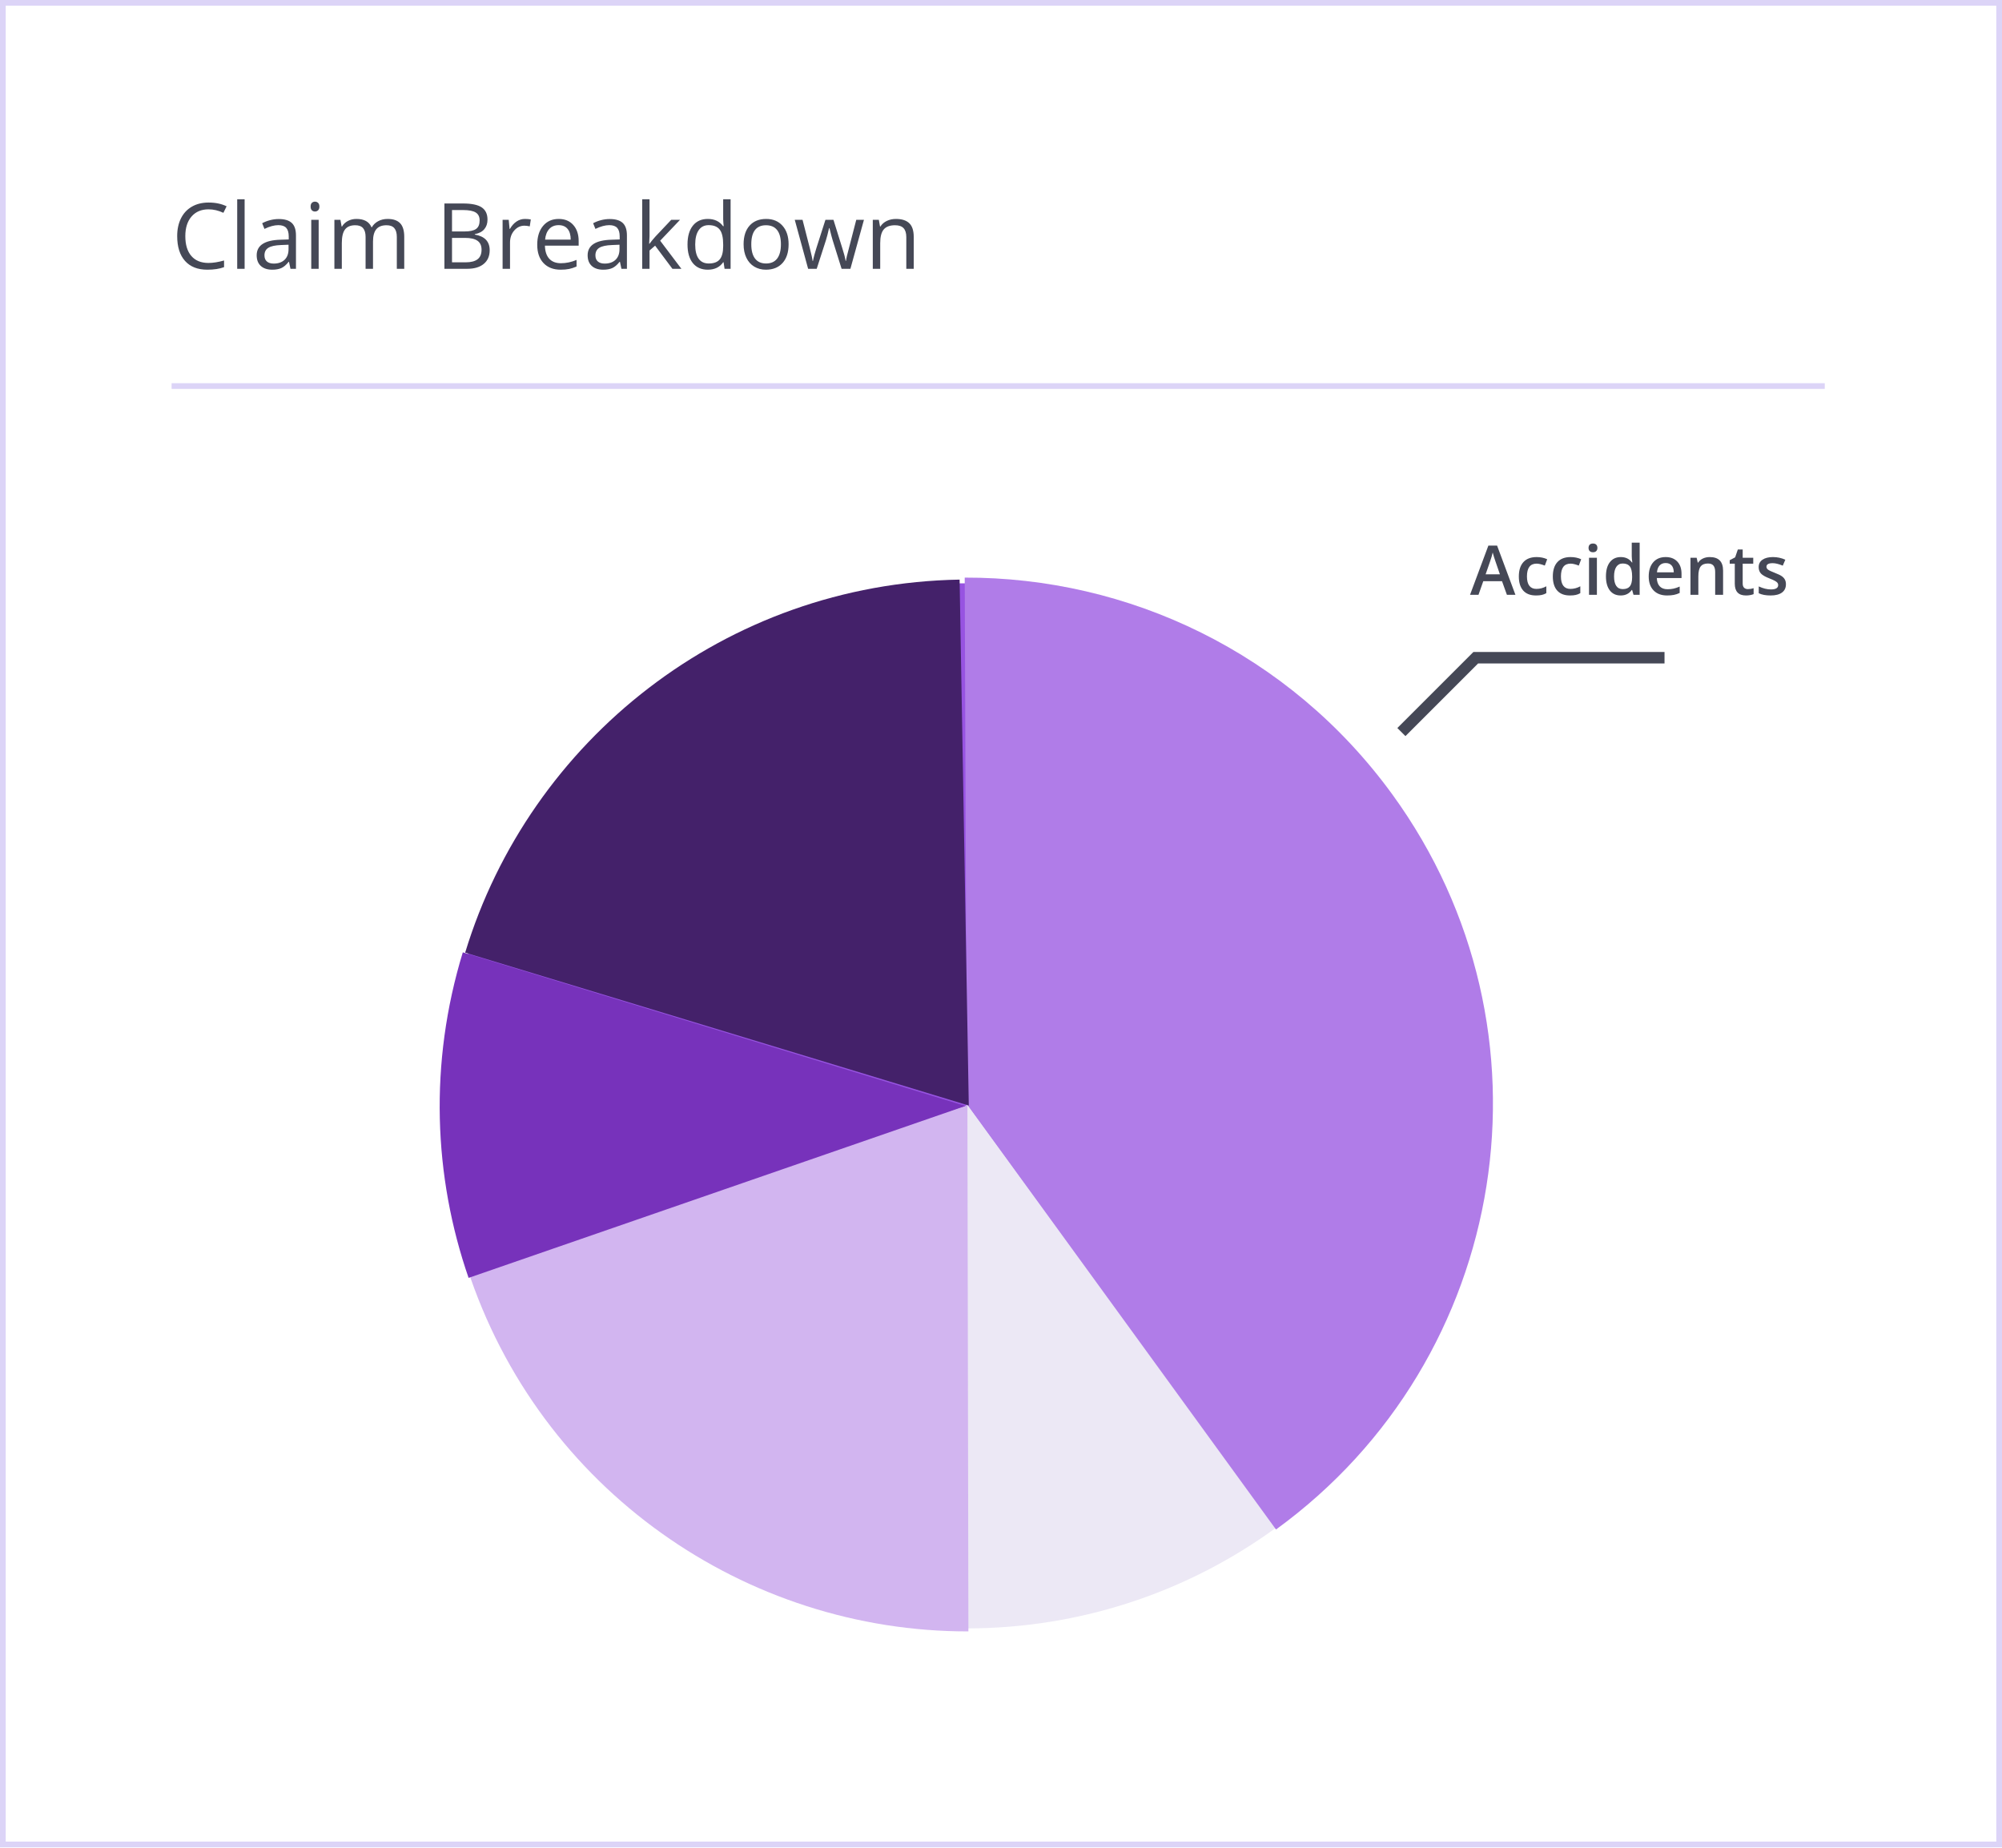
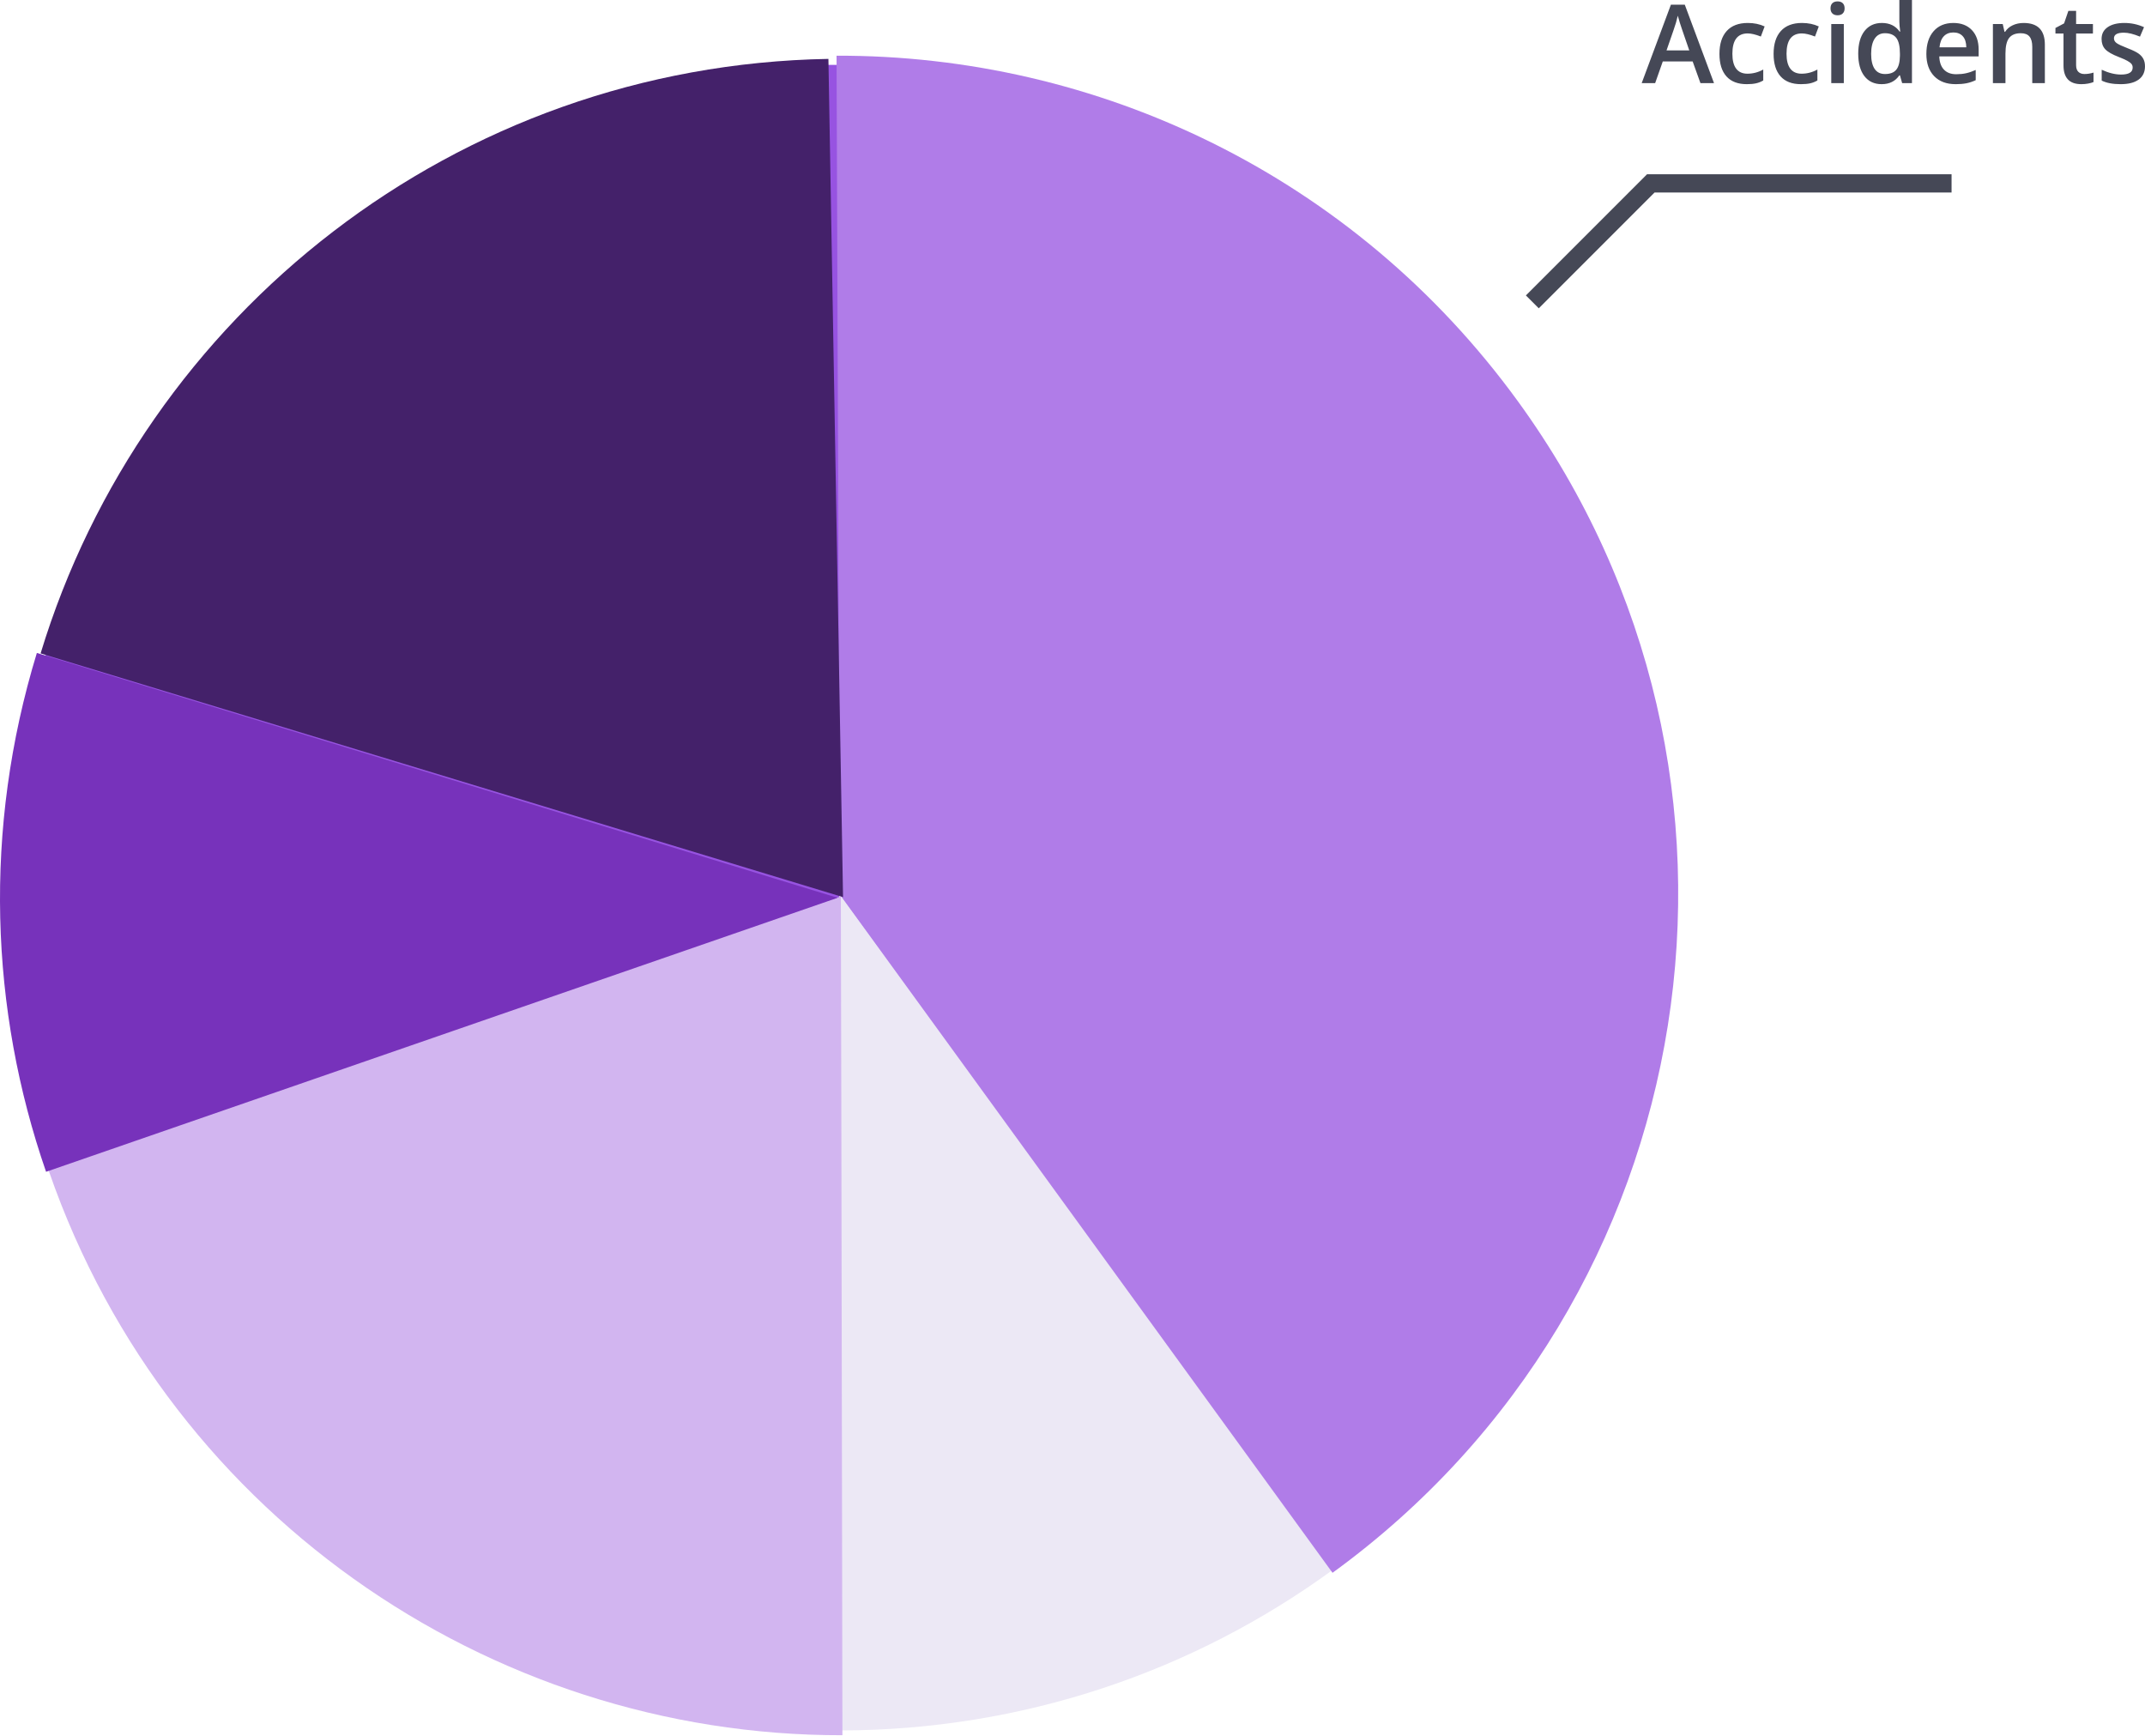
- <svg xmlns="http://www.w3.org/2000/svg" width="350px" height="323px" viewBox="0 0 350 323" version="1.1">
-   <defs />
-   <g id="Mobile-Scratch-3" stroke="none" stroke-width="1" fill="none" fill-rule="evenodd">
-     <g id="Desktop-HD-Copy-8" transform="translate(-1043, -643)">
-       <g id="Graph_2" transform="translate(1043, 643)">
-         <path d="M36.461,36.602 C35.206,36.602 34.215,37.02 33.488,37.855 C32.762,38.691 32.398,39.836 32.398,41.289 C32.398,42.784 32.749,43.939 33.449,44.754 C34.15,45.569 35.148,45.977 36.445,45.977 C37.242,45.977 38.151,45.833 39.172,45.547 L39.172,46.711 C38.38,47.008 37.404,47.156 36.242,47.156 C34.56,47.156 33.262,46.646 32.348,45.625 C31.434,44.604 30.977,43.154 30.977,41.273 C30.977,40.096 31.197,39.065 31.637,38.18 C32.077,37.294 32.712,36.612 33.543,36.133 C34.374,35.654 35.352,35.414 36.477,35.414 C37.674,35.414 38.721,35.633 39.617,36.07 L39.055,37.211 C38.19,36.805 37.326,36.602 36.461,36.602 Z M42.766,47 L41.469,47 L41.469,34.844 L42.766,34.844 L42.766,47 Z M50.781,47 L50.523,45.781 L50.461,45.781 C50.034,46.318 49.608,46.681 49.184,46.871 C48.759,47.061 48.229,47.156 47.594,47.156 C46.745,47.156 46.079,46.938 45.598,46.5 C45.116,46.062 44.875,45.44 44.875,44.633 C44.875,42.904 46.258,41.997 49.023,41.914 L50.477,41.867 L50.477,41.336 C50.477,40.664 50.332,40.168 50.043,39.848 C49.754,39.527 49.292,39.367 48.656,39.367 C47.943,39.367 47.135,39.586 46.234,40.023 L45.836,39.031 C46.258,38.802 46.72,38.622 47.223,38.492 C47.725,38.362 48.229,38.297 48.734,38.297 C49.755,38.297 50.512,38.523 51.004,38.977 C51.496,39.43 51.742,40.156 51.742,41.156 L51.742,47 L50.781,47 Z M47.852,46.086 C48.659,46.086 49.293,45.865 49.754,45.422 C50.215,44.979 50.445,44.359 50.445,43.562 L50.445,42.789 L49.148,42.844 C48.117,42.88 47.374,43.04 46.918,43.324 C46.462,43.608 46.234,44.049 46.234,44.648 C46.234,45.117 46.376,45.474 46.66,45.719 C46.944,45.964 47.341,46.086 47.852,46.086 Z M55.711,47 L54.414,47 L54.414,38.438 L55.711,38.438 L55.711,47 Z M54.305,36.117 C54.305,35.82 54.378,35.603 54.523,35.465 C54.669,35.327 54.852,35.258 55.07,35.258 C55.279,35.258 55.458,35.328 55.609,35.469 C55.76,35.609 55.836,35.826 55.836,36.117 C55.836,36.409 55.76,36.626 55.609,36.77 C55.458,36.913 55.279,36.984 55.07,36.984 C54.852,36.984 54.669,36.913 54.523,36.77 C54.378,36.626 54.305,36.409 54.305,36.117 Z M69.375,47 L69.375,41.43 C69.375,40.747 69.229,40.236 68.938,39.895 C68.646,39.553 68.193,39.383 67.578,39.383 C66.771,39.383 66.174,39.615 65.789,40.078 C65.404,40.542 65.211,41.255 65.211,42.219 L65.211,47 L63.914,47 L63.914,41.43 C63.914,40.747 63.768,40.236 63.477,39.895 C63.185,39.553 62.729,39.383 62.109,39.383 C61.297,39.383 60.702,39.626 60.324,40.113 C59.947,40.6 59.758,41.398 59.758,42.508 L59.758,47 L58.461,47 L58.461,38.438 L59.516,38.438 L59.727,39.609 L59.789,39.609 C60.034,39.193 60.379,38.867 60.824,38.633 C61.27,38.398 61.768,38.281 62.32,38.281 C63.659,38.281 64.534,38.766 64.945,39.734 L65.008,39.734 C65.263,39.286 65.633,38.932 66.117,38.672 C66.602,38.411 67.154,38.281 67.773,38.281 C68.742,38.281 69.467,38.53 69.949,39.027 C70.431,39.525 70.672,40.32 70.672,41.414 L70.672,47 L69.375,47 Z M77.695,35.578 L80.922,35.578 C82.438,35.578 83.534,35.805 84.211,36.258 C84.888,36.711 85.227,37.427 85.227,38.406 C85.227,39.083 85.038,39.642 84.66,40.082 C84.283,40.522 83.732,40.807 83.008,40.938 L83.008,41.016 C84.742,41.313 85.609,42.224 85.609,43.75 C85.609,44.771 85.264,45.568 84.574,46.141 C83.884,46.714 82.919,47 81.68,47 L77.695,47 L77.695,35.578 Z M79.023,40.469 L81.211,40.469 C82.148,40.469 82.823,40.322 83.234,40.027 C83.646,39.733 83.852,39.237 83.852,38.539 C83.852,37.898 83.622,37.436 83.164,37.152 C82.706,36.868 81.977,36.727 80.977,36.727 L79.023,36.727 L79.023,40.469 Z M79.023,41.594 L79.023,45.867 L81.406,45.867 C82.328,45.867 83.022,45.689 83.488,45.332 C83.954,44.975 84.188,44.417 84.188,43.656 C84.188,42.948 83.949,42.427 83.473,42.094 C82.996,41.76 82.271,41.594 81.297,41.594 L79.023,41.594 Z M91.773,38.281 C92.154,38.281 92.495,38.312 92.797,38.375 L92.617,39.578 C92.263,39.5 91.951,39.461 91.68,39.461 C90.987,39.461 90.395,39.742 89.902,40.305 C89.41,40.867 89.164,41.568 89.164,42.406 L89.164,47 L87.867,47 L87.867,38.438 L88.938,38.438 L89.086,40.023 L89.148,40.023 C89.466,39.466 89.849,39.036 90.297,38.734 C90.745,38.432 91.237,38.281 91.773,38.281 Z M98.016,47.156 C96.75,47.156 95.751,46.771 95.02,46 C94.288,45.229 93.922,44.159 93.922,42.789 C93.922,41.409 94.262,40.313 94.941,39.5 C95.621,38.687 96.534,38.281 97.68,38.281 C98.753,38.281 99.602,38.634 100.227,39.34 C100.852,40.046 101.164,40.977 101.164,42.133 L101.164,42.953 L95.266,42.953 C95.292,43.958 95.546,44.721 96.027,45.242 C96.509,45.763 97.187,46.023 98.062,46.023 C98.984,46.023 99.896,45.831 100.797,45.445 L100.797,46.602 C100.339,46.799 99.905,46.941 99.496,47.027 C99.087,47.113 98.594,47.156 98.016,47.156 Z M97.664,39.367 C96.977,39.367 96.428,39.591 96.02,40.039 C95.611,40.487 95.37,41.107 95.297,41.898 L99.773,41.898 C99.773,41.081 99.591,40.454 99.227,40.02 C98.862,39.585 98.341,39.367 97.664,39.367 Z M108.641,47 L108.383,45.781 L108.32,45.781 C107.893,46.318 107.467,46.681 107.043,46.871 C106.618,47.061 106.089,47.156 105.453,47.156 C104.604,47.156 103.939,46.938 103.457,46.5 C102.975,46.062 102.734,45.44 102.734,44.633 C102.734,42.904 104.117,41.997 106.883,41.914 L108.336,41.867 L108.336,41.336 C108.336,40.664 108.191,40.168 107.902,39.848 C107.613,39.527 107.151,39.367 106.516,39.367 C105.802,39.367 104.995,39.586 104.094,40.023 L103.695,39.031 C104.117,38.802 104.579,38.622 105.082,38.492 C105.585,38.362 106.089,38.297 106.594,38.297 C107.615,38.297 108.371,38.523 108.863,38.977 C109.355,39.43 109.602,40.156 109.602,41.156 L109.602,47 L108.641,47 Z M105.711,46.086 C106.518,46.086 107.152,45.865 107.613,45.422 C108.074,44.979 108.305,44.359 108.305,43.562 L108.305,42.789 L107.008,42.844 C105.977,42.88 105.233,43.04 104.777,43.324 C104.322,43.608 104.094,44.049 104.094,44.648 C104.094,45.117 104.236,45.474 104.52,45.719 C104.803,45.964 105.201,46.086 105.711,46.086 Z M113.555,42.617 C113.779,42.299 114.12,41.883 114.578,41.367 L117.344,38.438 L118.883,38.438 L115.414,42.086 L119.125,47 L117.555,47 L114.531,42.953 L113.555,43.797 L113.555,47 L112.273,47 L112.273,34.844 L113.555,34.844 L113.555,41.289 C113.555,41.576 113.534,42.018 113.492,42.617 L113.555,42.617 Z M126.5,45.852 L126.43,45.852 C125.831,46.721 124.935,47.156 123.742,47.156 C122.622,47.156 121.751,46.773 121.129,46.008 C120.507,45.242 120.195,44.154 120.195,42.742 C120.195,41.331 120.508,40.234 121.133,39.453 C121.758,38.672 122.628,38.281 123.742,38.281 C124.904,38.281 125.794,38.703 126.414,39.547 L126.516,39.547 L126.461,38.93 L126.43,38.328 L126.43,34.844 L127.727,34.844 L127.727,47 L126.672,47 L126.5,45.852 Z M123.906,46.07 C124.792,46.07 125.434,45.829 125.832,45.348 C126.23,44.866 126.43,44.089 126.43,43.016 L126.43,42.742 C126.43,41.529 126.228,40.663 125.824,40.145 C125.421,39.626 124.776,39.367 123.891,39.367 C123.13,39.367 122.548,39.663 122.145,40.254 C121.741,40.845 121.539,41.68 121.539,42.758 C121.539,43.852 121.74,44.677 122.141,45.234 C122.542,45.792 123.13,46.07 123.906,46.07 Z M137.867,42.711 C137.867,44.107 137.516,45.197 136.812,45.98 C136.109,46.764 135.138,47.156 133.898,47.156 C133.133,47.156 132.453,46.977 131.859,46.617 C131.266,46.258 130.807,45.742 130.484,45.07 C130.161,44.398 130,43.612 130,42.711 C130,41.315 130.349,40.228 131.047,39.449 C131.745,38.671 132.714,38.281 133.953,38.281 C135.151,38.281 136.103,38.68 136.809,39.477 C137.514,40.273 137.867,41.352 137.867,42.711 Z M131.344,42.711 C131.344,43.805 131.562,44.638 132,45.211 C132.438,45.784 133.081,46.07 133.93,46.07 C134.779,46.07 135.423,45.785 135.863,45.215 C136.303,44.645 136.523,43.81 136.523,42.711 C136.523,41.622 136.303,40.796 135.863,40.23 C135.423,39.665 134.773,39.383 133.914,39.383 C133.065,39.383 132.424,39.661 131.992,40.219 C131.56,40.776 131.344,41.607 131.344,42.711 Z M147.133,47 L145.562,41.977 C145.464,41.669 145.279,40.971 145.008,39.883 L144.945,39.883 C144.737,40.794 144.555,41.497 144.398,41.992 L142.781,47 L141.281,47 L138.945,38.438 L140.305,38.438 C140.857,40.589 141.277,42.227 141.566,43.352 C141.855,44.477 142.021,45.234 142.062,45.625 L142.125,45.625 C142.182,45.328 142.275,44.944 142.402,44.473 C142.53,44.001 142.641,43.628 142.734,43.352 L144.305,38.438 L145.711,38.438 L147.242,43.352 C147.534,44.247 147.732,45 147.836,45.609 L147.898,45.609 C147.919,45.422 147.975,45.133 148.066,44.742 C148.158,44.352 148.701,42.25 149.695,38.438 L151.039,38.438 L148.672,47 L147.133,47 Z M158.445,47 L158.445,41.461 C158.445,40.763 158.286,40.242 157.969,39.898 C157.651,39.555 157.154,39.383 156.477,39.383 C155.581,39.383 154.924,39.625 154.508,40.109 C154.091,40.594 153.883,41.393 153.883,42.508 L153.883,47 L152.586,47 L152.586,38.438 L153.641,38.438 L153.852,39.609 L153.914,39.609 C154.18,39.187 154.552,38.861 155.031,38.629 C155.51,38.397 156.044,38.281 156.633,38.281 C157.664,38.281 158.44,38.53 158.961,39.027 C159.482,39.525 159.742,40.32 159.742,41.414 L159.742,47 L158.445,47 Z" id="Claim-Breakdown" fill="#454856" />
-         <path d="M263.445,104 L262.59,101.621 L259.314,101.621 L258.477,104 L257,104 L260.205,95.398 L261.729,95.398 L264.934,104 L263.445,104 Z M262.221,100.414 L261.418,98.082 C261.359,97.926 261.278,97.68 261.175,97.344 C261.071,97.008 261,96.762 260.961,96.605 C260.855,97.086 260.701,97.611 260.498,98.182 L259.725,100.414 L262.221,100.414 Z M268.531,104.117 C267.551,104.117 266.806,103.831 266.296,103.259 C265.786,102.687 265.531,101.865 265.531,100.795 C265.531,99.705 265.798,98.867 266.331,98.281 C266.864,97.695 267.635,97.402 268.643,97.402 C269.326,97.402 269.941,97.529 270.488,97.783 L270.072,98.891 C269.49,98.664 269.01,98.551 268.631,98.551 C267.51,98.551 266.949,99.295 266.949,100.783 C266.949,101.51 267.089,102.056 267.368,102.421 C267.647,102.786 268.057,102.969 268.596,102.969 C269.209,102.969 269.789,102.816 270.336,102.512 L270.336,103.713 C270.09,103.857 269.827,103.961 269.548,104.023 C269.269,104.086 268.93,104.117 268.531,104.117 Z M274.473,104.117 C273.492,104.117 272.747,103.831 272.237,103.259 C271.728,102.687 271.473,101.865 271.473,100.795 C271.473,99.705 271.739,98.867 272.272,98.281 C272.806,97.695 273.576,97.402 274.584,97.402 C275.268,97.402 275.883,97.529 276.43,97.783 L276.014,98.891 C275.432,98.664 274.951,98.551 274.572,98.551 C273.451,98.551 272.891,99.295 272.891,100.783 C272.891,101.51 273.03,102.056 273.31,102.421 C273.589,102.786 273.998,102.969 274.537,102.969 C275.15,102.969 275.73,102.816 276.277,102.512 L276.277,103.713 C276.031,103.857 275.769,103.961 275.489,104.023 C275.21,104.086 274.871,104.117 274.473,104.117 Z M279.178,104 L277.801,104 L277.801,97.52 L279.178,97.52 L279.178,104 Z M277.719,95.803 C277.719,95.557 277.786,95.367 277.921,95.234 C278.056,95.102 278.248,95.035 278.498,95.035 C278.74,95.035 278.929,95.102 279.063,95.234 C279.198,95.367 279.266,95.557 279.266,95.803 C279.266,96.037 279.198,96.222 279.063,96.356 C278.929,96.491 278.74,96.559 278.498,96.559 C278.248,96.559 278.056,96.491 277.921,96.356 C277.786,96.222 277.719,96.037 277.719,95.803 Z M283.332,104.117 C282.523,104.117 281.893,103.824 281.439,103.238 C280.986,102.652 280.76,101.83 280.76,100.771 C280.76,99.709 280.989,98.882 281.448,98.29 C281.907,97.698 282.543,97.402 283.355,97.402 C284.207,97.402 284.855,97.717 285.301,98.346 L285.371,98.346 C285.305,97.881 285.271,97.514 285.271,97.244 L285.271,94.883 L286.654,94.883 L286.654,104 L285.576,104 L285.336,103.15 L285.271,103.15 C284.83,103.795 284.184,104.117 283.332,104.117 Z M283.701,103.004 C284.268,103.004 284.68,102.845 284.938,102.526 C285.195,102.208 285.328,101.691 285.336,100.977 L285.336,100.783 C285.336,99.967 285.203,99.387 284.938,99.043 C284.672,98.699 284.256,98.527 283.689,98.527 C283.205,98.527 282.832,98.724 282.57,99.116 C282.309,99.509 282.178,100.068 282.178,100.795 C282.178,101.514 282.305,102.062 282.559,102.438 C282.813,102.815 283.193,103.004 283.701,103.004 Z M291.453,104.117 C290.445,104.117 289.657,103.823 289.089,103.235 C288.521,102.647 288.236,101.838 288.236,100.807 C288.236,99.748 288.5,98.916 289.027,98.311 C289.555,97.705 290.279,97.402 291.201,97.402 C292.057,97.402 292.732,97.662 293.229,98.182 C293.725,98.701 293.973,99.416 293.973,100.326 L293.973,101.07 L289.654,101.07 C289.674,101.699 289.844,102.183 290.164,102.521 C290.484,102.858 290.936,103.027 291.518,103.027 C291.9,103.027 292.257,102.991 292.587,102.919 C292.917,102.847 293.271,102.727 293.65,102.559 L293.65,103.678 C293.314,103.838 292.975,103.951 292.631,104.018 C292.287,104.084 291.895,104.117 291.453,104.117 Z M291.201,98.445 C290.764,98.445 290.413,98.584 290.149,98.861 C289.886,99.139 289.729,99.543 289.678,100.074 L292.619,100.074 C292.611,99.539 292.482,99.134 292.232,98.858 C291.982,98.583 291.639,98.445 291.201,98.445 Z M301.238,104 L299.855,104 L299.855,100.016 C299.855,99.516 299.755,99.143 299.554,98.896 C299.353,98.65 299.033,98.527 298.596,98.527 C298.014,98.527 297.588,98.699 297.318,99.043 C297.049,99.387 296.914,99.963 296.914,100.771 L296.914,104 L295.537,104 L295.537,97.52 L296.615,97.52 L296.809,98.369 L296.879,98.369 C297.074,98.061 297.352,97.822 297.711,97.654 C298.07,97.486 298.469,97.402 298.906,97.402 C300.461,97.402 301.238,98.193 301.238,99.775 L301.238,104 Z M305.568,103.004 C305.904,103.004 306.24,102.951 306.576,102.846 L306.576,103.883 C306.424,103.949 306.228,104.005 305.987,104.05 C305.747,104.095 305.498,104.117 305.24,104.117 C303.936,104.117 303.283,103.43 303.283,102.055 L303.283,98.562 L302.398,98.562 L302.398,97.953 L303.348,97.449 L303.816,96.078 L304.666,96.078 L304.666,97.52 L306.512,97.52 L306.512,98.562 L304.666,98.562 L304.666,102.031 C304.666,102.363 304.749,102.608 304.915,102.767 C305.081,102.925 305.299,103.004 305.568,103.004 Z M312.225,102.154 C312.225,102.787 311.994,103.272 311.533,103.61 C311.072,103.948 310.412,104.117 309.553,104.117 C308.689,104.117 307.996,103.986 307.473,103.725 L307.473,102.535 C308.234,102.887 308.943,103.062 309.6,103.062 C310.447,103.062 310.871,102.807 310.871,102.295 C310.871,102.131 310.824,101.994 310.73,101.885 C310.637,101.775 310.482,101.662 310.268,101.545 C310.053,101.428 309.754,101.295 309.371,101.146 C308.625,100.857 308.12,100.568 307.856,100.279 C307.593,99.99 307.461,99.615 307.461,99.154 C307.461,98.6 307.685,98.169 308.132,97.862 C308.579,97.556 309.187,97.402 309.957,97.402 C310.719,97.402 311.439,97.557 312.119,97.865 L311.674,98.902 C310.975,98.613 310.387,98.469 309.91,98.469 C309.184,98.469 308.82,98.676 308.82,99.09 C308.82,99.293 308.915,99.465 309.104,99.605 C309.294,99.746 309.707,99.939 310.344,100.186 C310.879,100.393 311.268,100.582 311.51,100.754 C311.752,100.926 311.932,101.124 312.049,101.349 C312.166,101.573 312.225,101.842 312.225,102.154 Z" id="Accidents" fill="#454856" />
-         <rect id="Rectangle-3-Copy-5" stroke="#DCD4F7" x="0.5" y="0.5" width="349" height="322" />
-         <path d="M30.5,67.5 L318.516,67.5" id="Line-4-Copy-2" stroke="#DCD4F7" stroke-linecap="square" />
-         <g id="#ece8f5:10%-+-#d2b5f0:20%-+-#b07ce8:40%-+-#7732bb:10%-+-#44216a:20%-Mask" transform="translate(169, 193) rotate(234) translate(-169, -193) translate(78, 102)">
-           <circle id="Mask" fill="#9753E1" cx="91" cy="91" r="91" />
-           <path d="M65.143,114.275 C49.953,125.348 31.242,131.882 11.005,131.882 L11.005,40.01 L65.143,114.275 Z" id="#ece8f5:10%" fill="#ECE8F5" fill-rule="nonzero" transform="translate(38.07393, 85.94597) rotate(126) translate(-38.07393, -85.94597) " />
-           <path d="M19.524,79.688 L19.524,-12.285 C19.538,-12.294 48.727,-2.871 107.09,15.985 C95.154,52.95 60.462,79.688 19.524,79.688 Z" id="#d2b5f0:20%" fill="#D2B5F0" fill-rule="nonzero" transform="translate(63.30717, 33.70129) rotate(198) translate(-63.30717, -33.70129) " />
-           <path d="M128.318,128.318 C128.318,179.128 87.128,220.318 36.318,220.318 L36.318,128.318 L90.12,53.682 C113.259,70.391 128.318,97.596 128.318,128.318 Z" id="#b07ce8:40%" fill="#B07CE8" fill-rule="nonzero" transform="translate(82.31813, 137) rotate(90) translate(-82.31813, -137) " />
-           <path d="M138.294,69.657 C123.104,80.731 104.393,87.265 84.156,87.265 L84.156,-4.608 L138.294,69.657 Z" id="#7732bb:10%" fill="#7732BB" fill-rule="nonzero" transform="translate(111.2254, 41.32832) rotate(233) translate(-111.2254, -41.32832) " />
-           <path d="M197.104,63.916 C185.168,100.881 150.475,127.619 109.538,127.619 L109.538,35.646 C109.552,35.637 138.741,45.06 197.104,63.916 Z" id="#44216a:20%" fill="#44216A" fill-rule="nonzero" transform="translate(153.3211, 81.63247) rotate(305) translate(-153.3211, -81.63247) " />
-         </g>
-         <polyline id="Path-2" stroke="#454856" stroke-width="2" points="245 128 258 115 291 115" />
-       </g>
-     </g>
+ <svg xmlns="http://www.w3.org/2000/svg" width="235.357" height="190.366" viewBox="0 0 235.357 190.366" version="1.1" id="svg3796">
+   <defs id="defs3781" />
+   <path style="fill:#454856;fill-rule:evenodd;stroke:none;stroke-width:1" id="Accidents" d="m 186.578,9.117 -0.855,-2.379 h -3.275 l -0.838,2.379 h -1.477 l 3.205,-8.602 h 1.523 l 3.205,8.602 z m -1.225,-3.586 -0.803,-2.332 c -0.059,-0.156 -0.14,-0.402 -0.243,-0.738 -0.104,-0.336 -0.175,-0.582 -0.214,-0.738 -0.105,0.48 -0.26,1.006 -0.463,1.576 l -0.773,2.232 z m 6.311,3.703 c -0.98,0 -1.726,-0.286 -2.235,-0.858 -0.51,-0.572 -0.765,-1.394 -0.765,-2.464 0,-1.09 0.267,-1.928 0.8,-2.514 0.533,-0.586 1.304,-0.879 2.312,-0.879 0.684,0 1.299,0.127 1.846,0.381 l -0.416,1.107 c -0.582,-0.227 -1.062,-0.34 -1.441,-0.34 -1.121,0 -1.682,0.744 -1.682,2.232 0,0.727 0.14,1.272 0.419,1.638 0.279,0.365 0.688,0.548 1.228,0.548 0.613,0 1.193,-0.152 1.74,-0.457 v 1.201 c -0.246,0.145 -0.509,0.248 -0.788,0.311 -0.279,0.062 -0.618,0.094 -1.017,0.094 z m 5.941,0 c -0.98,0 -1.726,-0.286 -2.235,-0.858 -0.51,-0.572 -0.765,-1.394 -0.765,-2.464 0,-1.09 0.267,-1.928 0.8,-2.514 0.533,-0.586 1.304,-0.879 2.312,-0.879 0.684,0 1.299,0.127 1.846,0.381 l -0.416,1.107 c -0.582,-0.227 -1.062,-0.34 -1.441,-0.34 -1.121,0 -1.682,0.744 -1.682,2.232 0,0.727 0.14,1.272 0.419,1.638 0.279,0.365 0.688,0.548 1.228,0.548 0.613,0 1.193,-0.152 1.74,-0.457 v 1.201 c -0.246,0.145 -0.509,0.248 -0.788,0.311 -0.279,0.062 -0.618,0.094 -1.017,0.094 z m 4.705,-0.117 H 200.933 V 2.637 h 1.377 z m -1.459,-8.197 c 0,-0.246 0.067,-0.436 0.202,-0.568 0.135,-0.133 0.327,-0.199 0.577,-0.199 0.242,0 0.431,0.066 0.565,0.199 0.135,0.133 0.202,0.322 0.202,0.568 0,0.234 -0.067,0.419 -0.202,0.554 -0.135,0.135 -0.323,0.202 -0.565,0.202 -0.25,0 -0.442,-0.067 -0.577,-0.202 -0.135,-0.135 -0.202,-0.319 -0.202,-0.554 z m 5.613,8.314 c -0.809,0 -1.439,-0.293 -1.893,-0.879 -0.453,-0.586 -0.68,-1.408 -0.68,-2.467 0,-1.062 0.229,-1.89 0.688,-2.481 0.459,-0.592 1.095,-0.888 1.907,-0.888 0.852,0 1.5,0.314 1.945,0.943 h 0.07 C 208.437,2.998 208.404,2.631 208.404,2.361 V -1.4e-4 h 1.383 v 9.117 h -1.078 l -0.24,-0.85 h -0.065 c -0.441,0.645 -1.088,0.967 -1.939,0.967 z m 0.369,-1.113 c 0.566,0 0.979,-0.159 1.236,-0.478 0.258,-0.318 0.391,-0.835 0.398,-1.55 V 5.9 c 0,-0.816 -0.133,-1.396 -0.398,-1.74 -0.266,-0.344 -0.682,-0.516 -1.248,-0.516 -0.484,0 -0.857,0.196 -1.119,0.589 -0.262,0.393 -0.393,0.952 -0.393,1.679 0,0.719 0.127,1.267 0.381,1.644 0.254,0.377 0.635,0.565 1.143,0.565 z m 7.752,1.113 c -1.008,0 -1.796,-0.294 -2.364,-0.882 -0.568,-0.588 -0.853,-1.397 -0.853,-2.429 0,-1.059 0.264,-1.891 0.791,-2.496 0.527,-0.605 1.252,-0.908 2.174,-0.908 0.855,0 1.531,0.26 2.027,0.779 0.496,0.52 0.744,1.234 0.744,2.145 v 0.744 h -4.318 c 0.019,0.629 0.189,1.112 0.51,1.45 0.32,0.338 0.771,0.507 1.354,0.507 0.383,0 0.739,-0.036 1.069,-0.108 0.33,-0.072 0.685,-0.192 1.063,-0.36 v 1.119 c -0.336,0.16 -0.676,0.273 -1.02,0.34 -0.344,0.066 -0.736,0.1 -1.178,0.1 z m -0.252,-5.672 c -0.438,0 -0.788,0.139 -1.052,0.416 -0.264,0.277 -0.421,0.682 -0.472,1.213 h 2.941 c -0.008,-0.535 -0.137,-0.94 -0.387,-1.216 -0.25,-0.275 -0.594,-0.413 -1.031,-0.413 z m 10.037,5.555 h -1.383 V 5.133 c 0,-0.5 -0.101,-0.873 -0.302,-1.119 -0.201,-0.246 -0.521,-0.369 -0.958,-0.369 -0.582,0 -1.008,0.172 -1.277,0.516 -0.27,0.344 -0.404,0.92 -0.404,1.729 v 3.229 h -1.377 V 2.637 h 1.078 l 0.193,0.85 h 0.07 c 0.195,-0.309 0.473,-0.547 0.832,-0.715 0.359,-0.168 0.758,-0.252 1.195,-0.252 1.555,0 2.332,0.791 2.332,2.373 z m 4.33,-0.996 c 0.336,0 0.672,-0.053 1.008,-0.158 v 1.037 c -0.152,0.066 -0.349,0.122 -0.589,0.167 -0.24,0.045 -0.489,0.067 -0.747,0.067 -1.305,0 -1.957,-0.688 -1.957,-2.062 V 3.68 h -0.885 V 3.07 l 0.949,-0.504 0.469,-1.371 h 0.85 v 1.441 h 1.846 v 1.043 h -1.846 V 7.148 c 0,0.332 0.083,0.577 0.249,0.735 0.166,0.158 0.384,0.237 0.653,0.237 z m 6.656,-0.85 c 0,0.633 -0.23,1.118 -0.691,1.456 -0.461,0.338 -1.121,0.507 -1.98,0.507 -0.863,0 -1.557,-0.131 -2.08,-0.393 V 7.652 c 0.762,0.352 1.471,0.527 2.127,0.527 0.848,0 1.271,-0.256 1.271,-0.768 0,-0.164 -0.047,-0.301 -0.141,-0.41 -0.094,-0.109 -0.248,-0.223 -0.463,-0.34 -0.215,-0.117 -0.514,-0.25 -0.896,-0.398 -0.746,-0.289 -1.251,-0.578 -1.515,-0.867 -0.264,-0.289 -0.396,-0.664 -0.396,-1.125 0,-0.555 0.224,-0.985 0.671,-1.292 0.447,-0.307 1.056,-0.46 1.825,-0.46 0.762,0 1.482,0.154 2.162,0.463 l -0.445,1.037 c -0.699,-0.289 -1.287,-0.434 -1.764,-0.434 -0.727,0 -1.09,0.207 -1.09,0.621 0,0.203 0.095,0.375 0.284,0.516 0.189,0.141 0.603,0.334 1.239,0.58 0.535,0.207 0.924,0.396 1.166,0.568 0.242,0.172 0.422,0.37 0.539,0.595 0.117,0.225 0.176,0.493 0.176,0.806 z" />
+   <g style="fill:none;fill-rule:evenodd;stroke:none;stroke-width:1" transform="rotate(-126,93.37947,94.26997)" id="#ece8f5:10%-+-#d2b5f0:20%-+-#b07ce8:40%-+-#7732bb:10%-+-#44216a:20%-Mask">
+     <circle style="fill:#9753e1" r="91" cy="91" cx="91" id="Mask" />
+     <path style="fill:#ece8f5;fill-rule:nonzero" transform="rotate(126,38.07393,85.94597)" id="#ece8f5:10%" d="M 65.143,114.275 C 49.953,125.348 31.242,131.882 11.005,131.882 V 40.01 Z" />
+     <path style="fill:#d2b5f0;fill-rule:nonzero" transform="rotate(-162,63.30717,33.70129)" id="#d2b5f0:20%" d="m 19.524,79.688 v -91.973 c 0.014,-0.009 29.203,9.414 87.566,28.27 C 95.154,52.95 60.462,79.688 19.524,79.688 Z" />
+     <path style="fill:#b07ce8;fill-rule:nonzero" transform="rotate(90,82.31813,137)" id="#b07ce8:40%" d="m 128.318,128.318 c 0,50.81 -41.19,92 -92,92 v -92 l 53.802,-74.636 c 23.139,16.709 38.198,43.914 38.198,74.636 z" />
+     <path style="fill:#7732bb;fill-rule:nonzero" transform="rotate(-127,111.2254,41.32832)" id="#7732bb:10%" d="M 138.294,69.657 C 123.104,80.731 104.393,87.265 84.156,87.265 V -4.608 Z" />
+     <path style="fill:#44216a;fill-rule:nonzero" transform="rotate(-55,153.3211,81.63247)" id="#44216a:20%" d="M 197.104,63.916 C 185.168,100.881 150.475,127.619 109.538,127.619 V 35.646 c 0.014,-0.009 29.203,9.414 87.566,28.27 z" />
  </g>
+   <polyline style="fill:none;fill-rule:evenodd;stroke:#454856;stroke-width:2" points="245 128 258 115 291 115" id="Path-2" transform="translate(-76.86737,-94.88295)" />
</svg>
